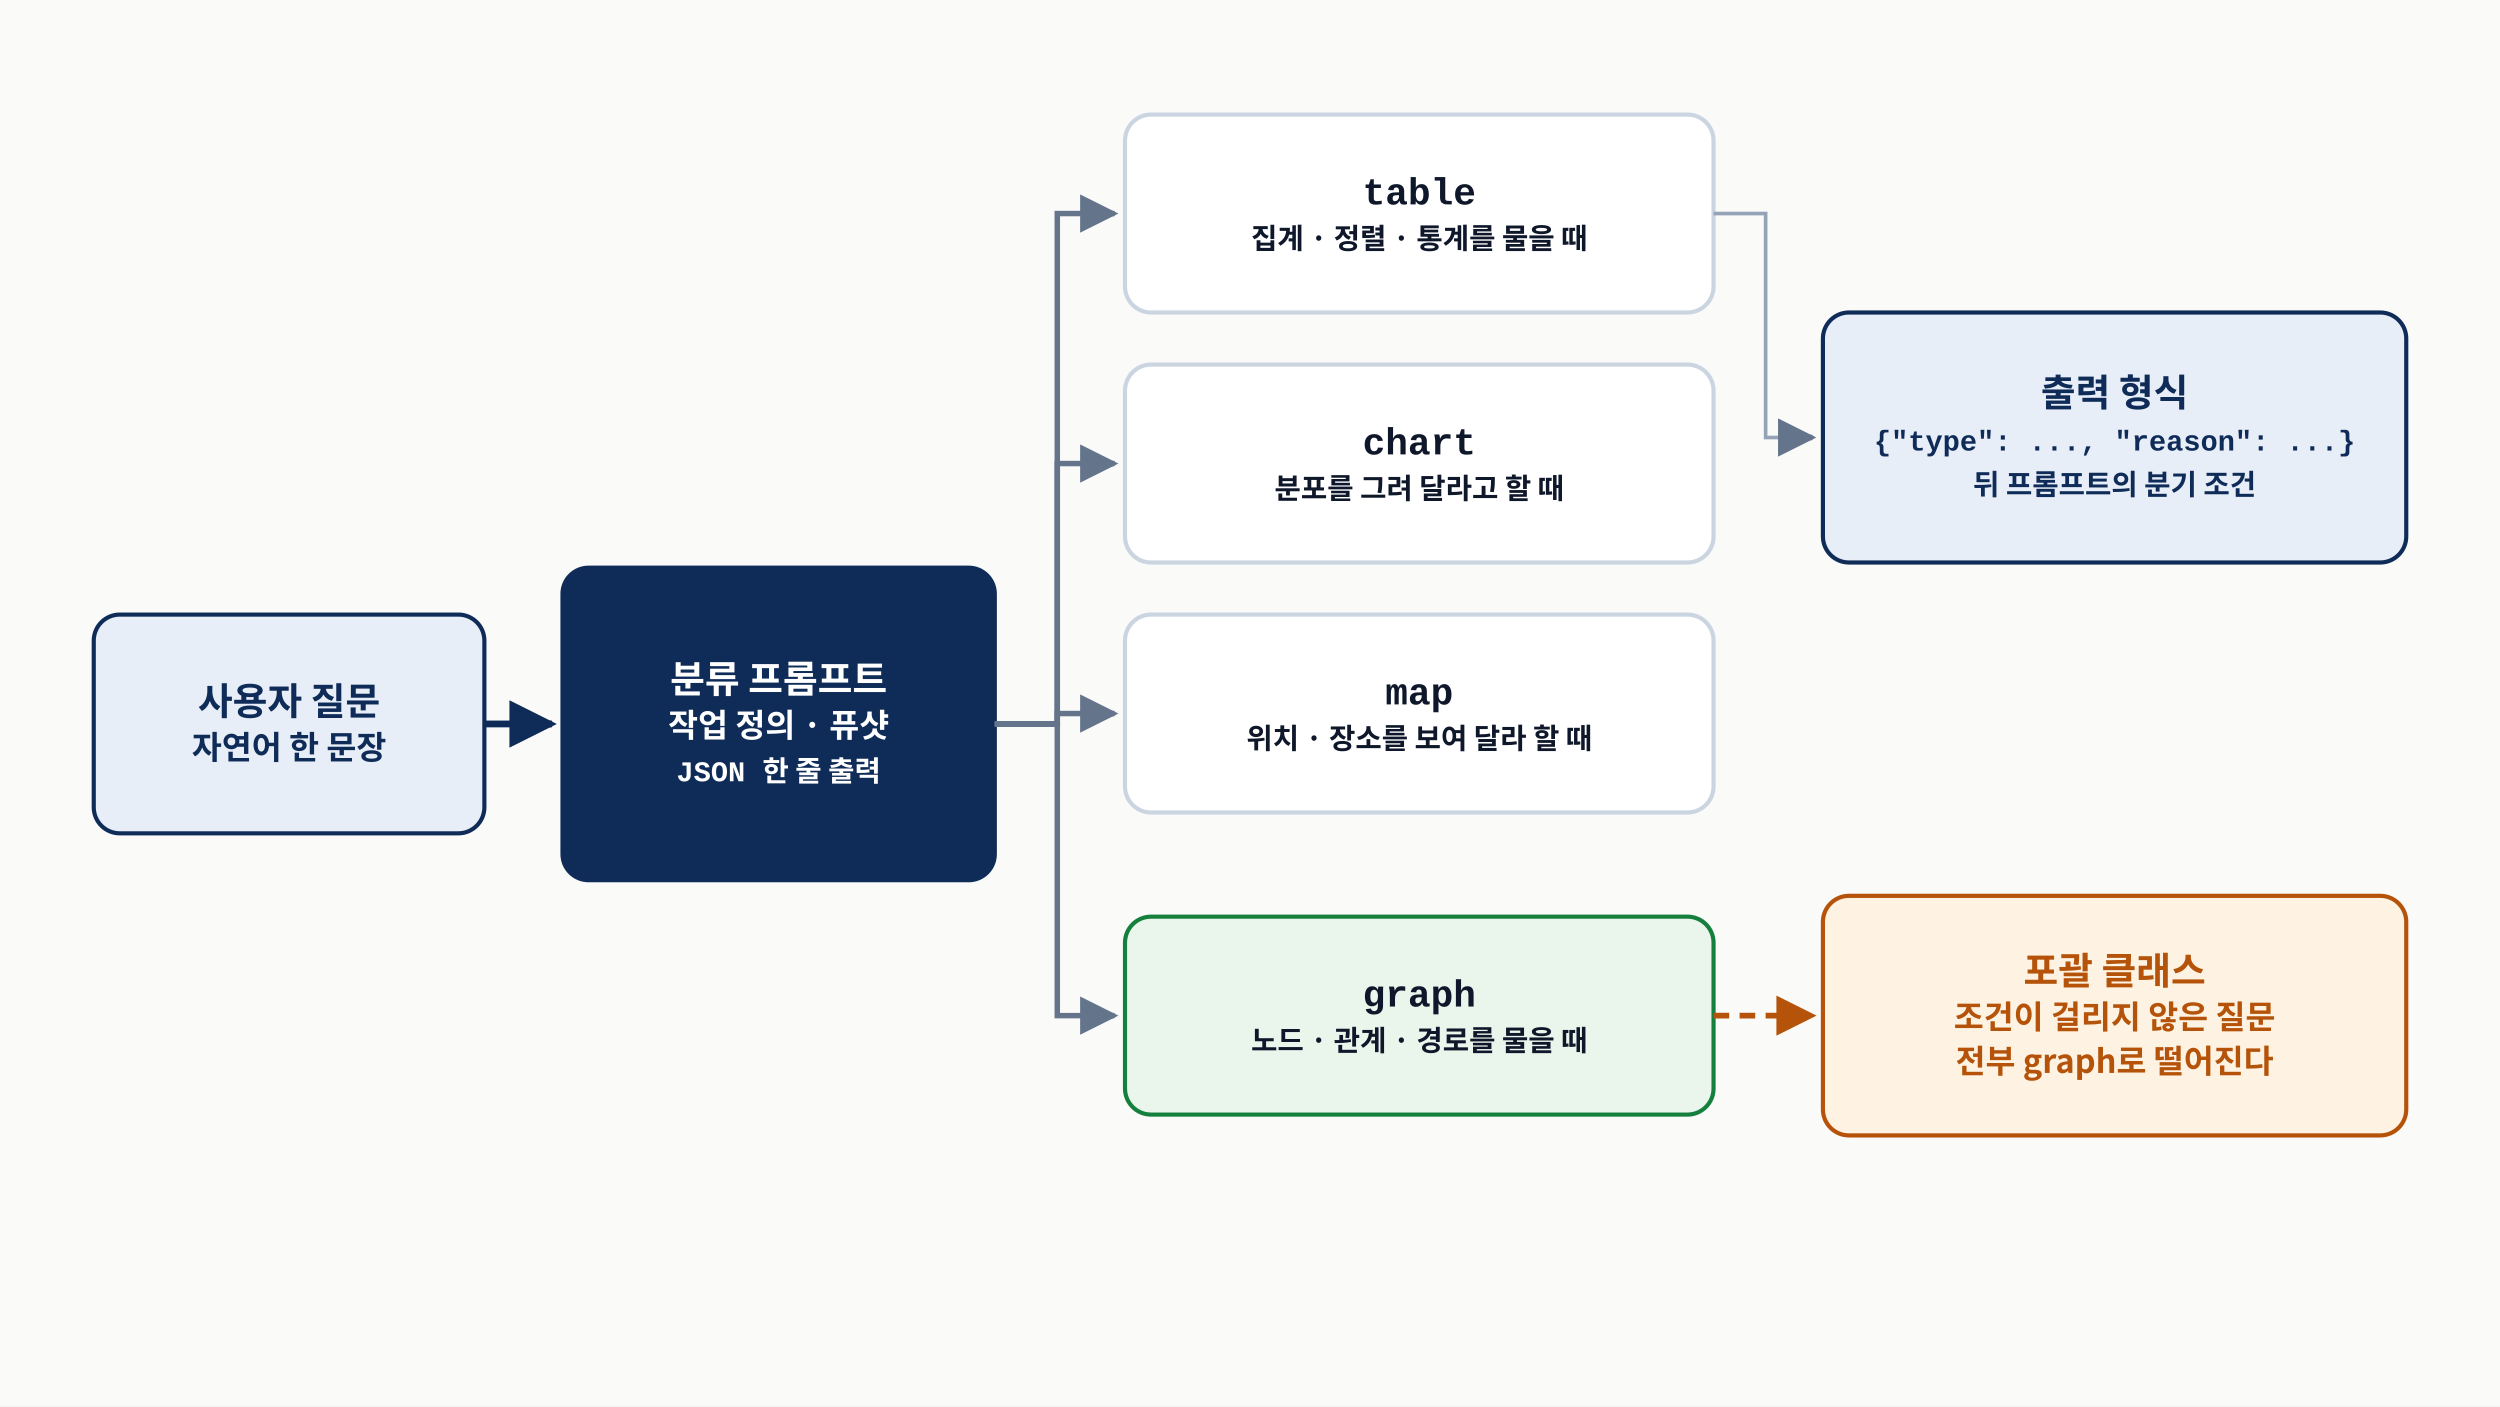
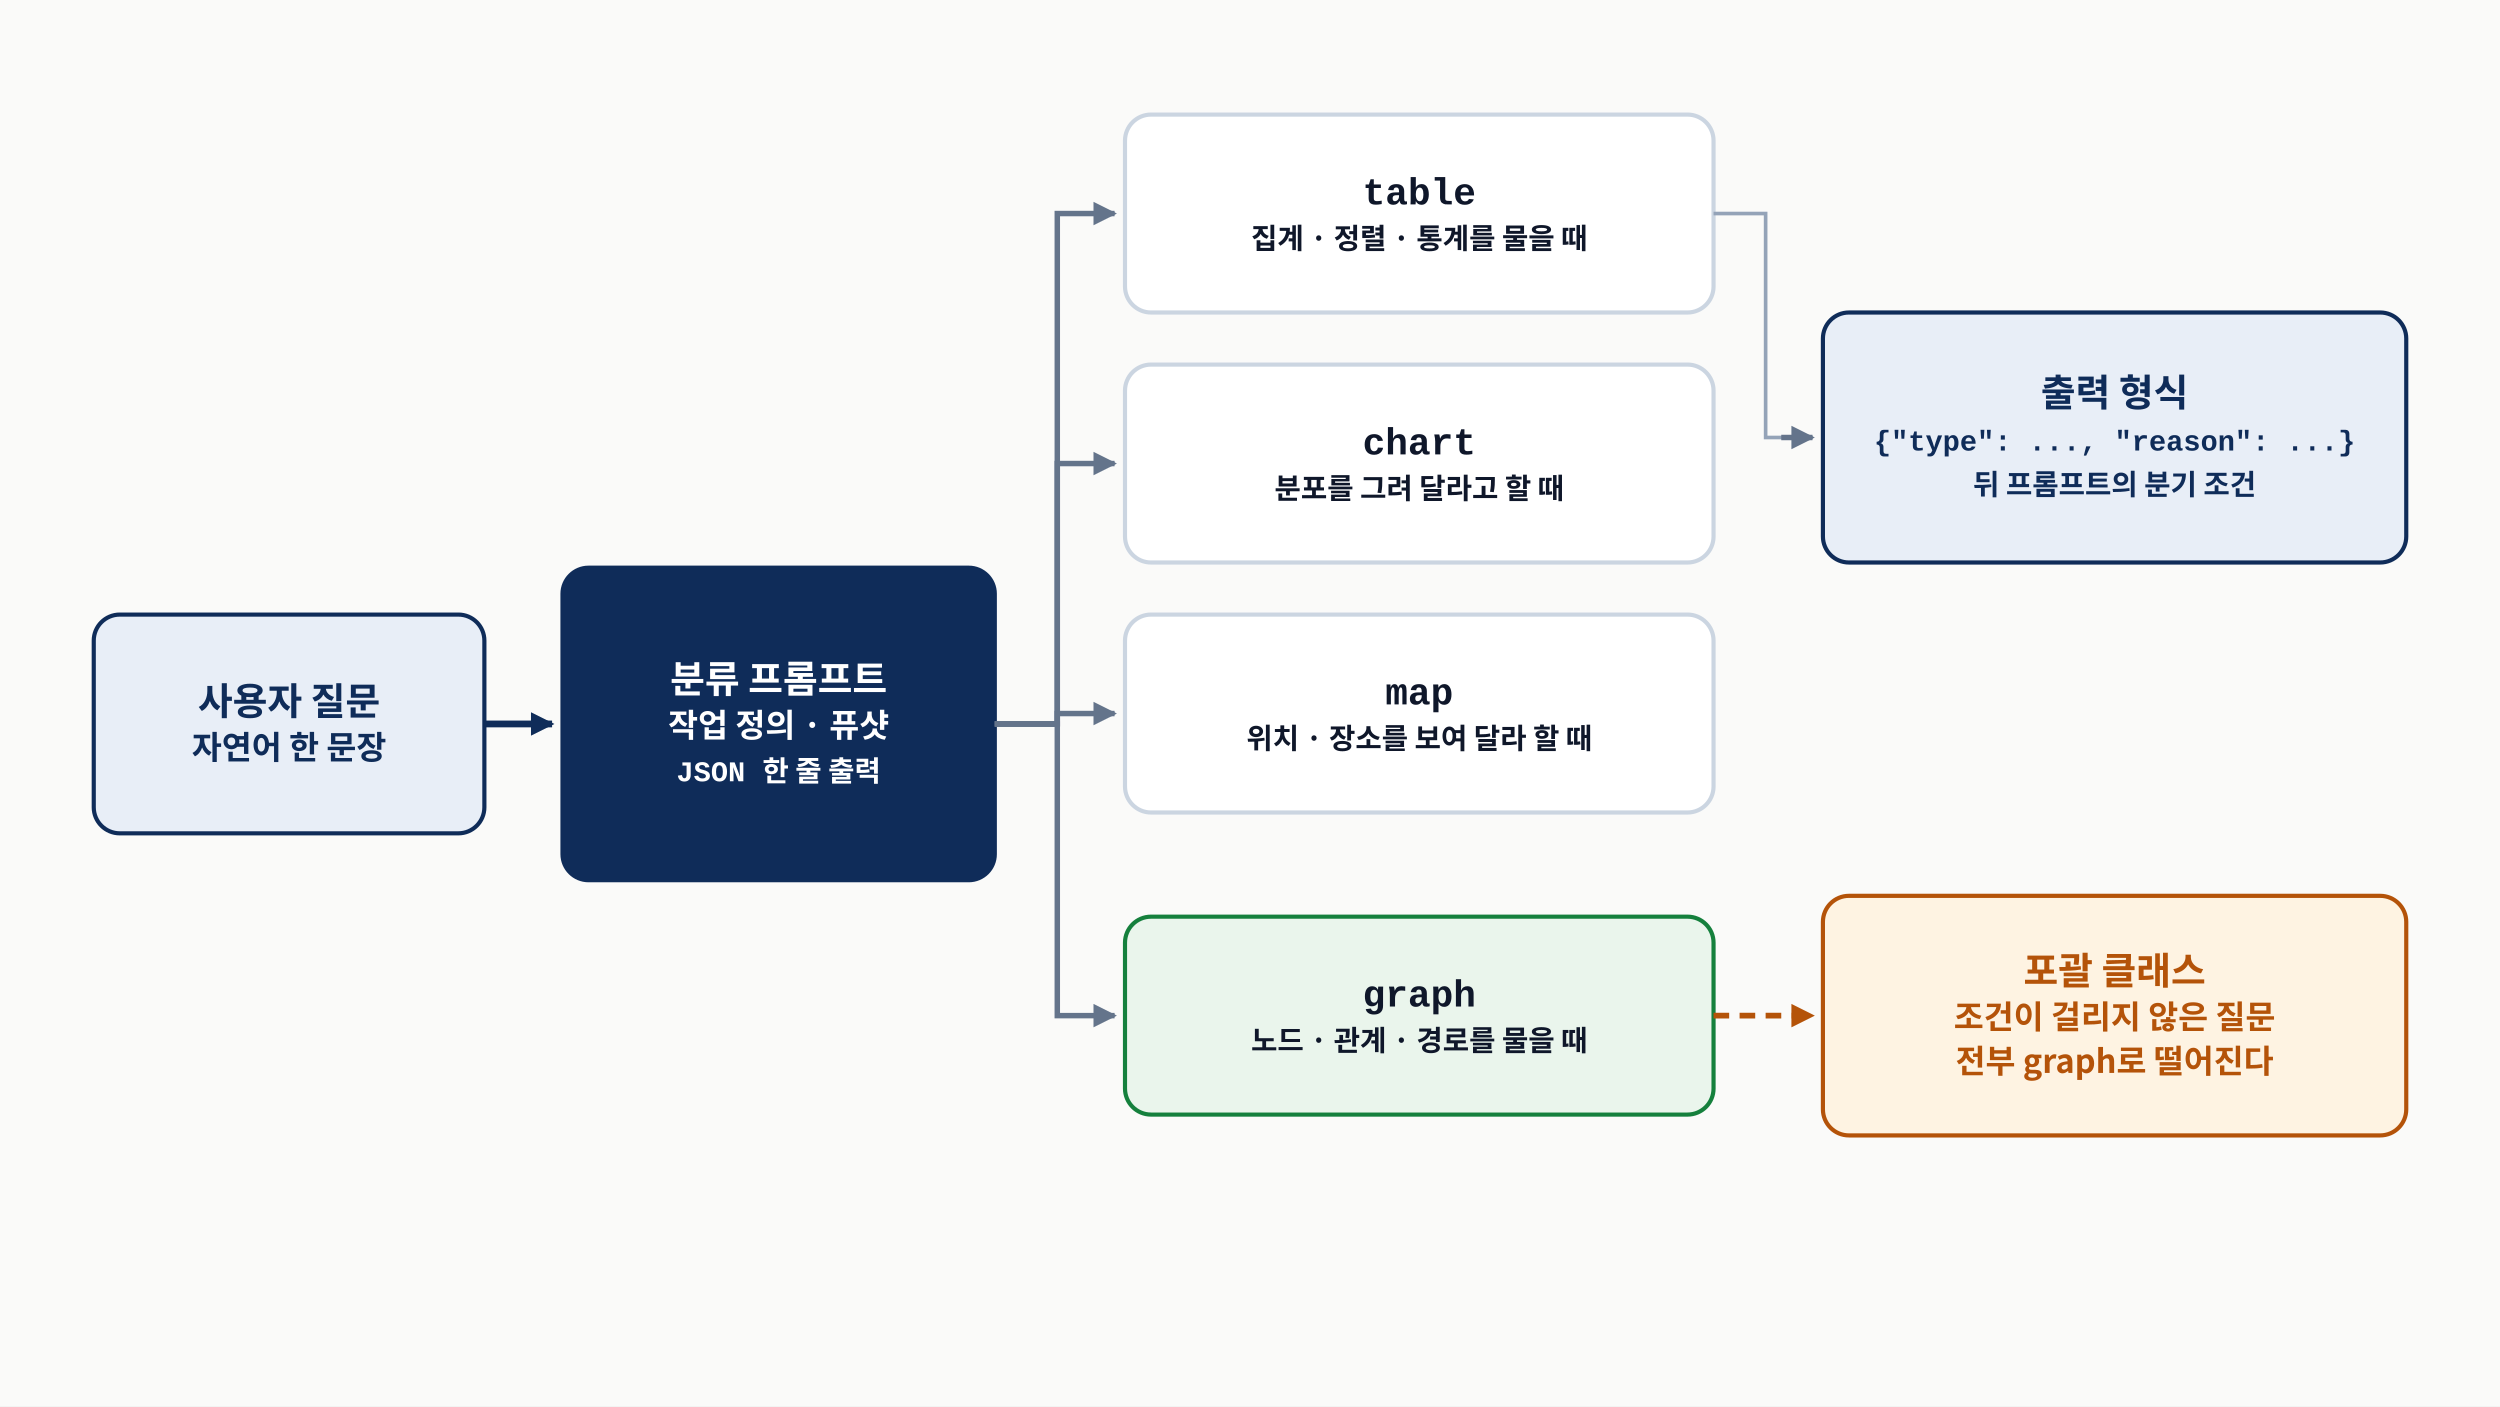
<svg xmlns="http://www.w3.org/2000/svg" viewBox="0 0 960 540" role="img" aria-labelledby="figTitle figDesc">
  <style>
    .t{font-family:'Noto Sans CJK KR','Apple SD Gothic Neo','Malgun Gothic','Noto Sans KR',NanumGothic,Inter,system-ui,sans-serif}
    .mono{font-family:'SFMono-Regular',Consolas,'Liberation Mono',Menlo,monospace}
    .h{font-size:17px;font-weight:900}
    .m{font-size:14.5px;font-weight:800}
    .s{font-size:12.5px;font-weight:700}
    .xs{font-size:11px;font-weight:700}
    .box{fill:#ffffff;stroke:#cbd5e1;stroke-width:1.6}
    .lane{fill:#f1f5f9;stroke:#cbd5e1;stroke-width:1.4}
    .fill-navy{fill:#0f2c59;stroke:#0f2c59;stroke-width:1.6}
    .fill-tint{fill:#e8eef7;stroke:#0f2c59;stroke-width:1.6}
    .fill-warn{fill:#fef3e2;stroke:#b45309;stroke-width:1.6}
    .fill-bad{fill:#fdeceb;stroke:#b91c1c;stroke-width:1.6}
    .fill-ok{fill:#eaf5ec;stroke:#15803d;stroke-width:1.6}
    .fill-mute{fill:#f8fafc;stroke:#cbd5e1;stroke-width:1.4;stroke-dasharray:5 4}
    .arw{stroke:#64748b;stroke-width:2.1;fill:none;marker-end:url(#ah)}
    .arw-navy{stroke:#0f2c59;stroke-width:2.6;fill:none;marker-end:url(#ahn)}
    .arw-bad{stroke:#b91c1c;stroke-width:2.2;fill:none;marker-end:url(#ahb);stroke-dasharray:6 4}
    .arw-warn{stroke:#b45309;stroke-width:2.2;fill:none;marker-end:url(#ahw);stroke-dasharray:6 4}
    .tick{stroke:#94a3b8;stroke-width:1.4;fill:none}
    .an-s{text-anchor:start}
    .an-m{text-anchor:middle}
    .an-e{text-anchor:end}
  </style>
  <defs>
-     <marker id="ah" viewBox="0 0 10 10" refX="9" refY="5" markerWidth="7" markerHeight="7" orient="auto-start-reverse">
+     <marker id="ah" viewBox="0 0 10 10" refX="9" refY="5" markerUnits="userSpaceOnUse" markerWidth="9" markerHeight="9" orient="auto-start-reverse">
      <path d="M0 0L10 5L0 10z" fill="#64748b" />
    </marker>
-     <marker id="ahn" viewBox="0 0 10 10" refX="9" refY="5" markerWidth="7" markerHeight="7" orient="auto-start-reverse">
+     <marker id="ahn" viewBox="0 0 10 10" refX="9" refY="5" markerUnits="userSpaceOnUse" markerWidth="9" markerHeight="9" orient="auto-start-reverse">
      <path d="M0 0L10 5L0 10z" fill="#0f2c59" />
    </marker>
-     <marker id="ahb" viewBox="0 0 10 10" refX="9" refY="5" markerWidth="7" markerHeight="7" orient="auto-start-reverse">
+     <marker id="ahb" viewBox="0 0 10 10" refX="9" refY="5" markerUnits="userSpaceOnUse" markerWidth="9" markerHeight="9" orient="auto-start-reverse">
      <path d="M0 0L10 5L0 10z" fill="#b91c1c" />
    </marker>
-     <marker id="ahw" viewBox="0 0 10 10" refX="9" refY="5" markerWidth="7" markerHeight="7" orient="auto-start-reverse">
+     <marker id="ahw" viewBox="0 0 10 10" refX="9" refY="5" markerUnits="userSpaceOnUse" markerWidth="9" markerHeight="9" orient="auto-start-reverse">
      <path d="M0 0L10 5L0 10z" fill="#b45309" />
    </marker>
  </defs>
  <rect width="960" height="540" fill="#fafaf9" />
  <rect class="fill-tint" x="36" y="236" width="150" height="84" rx="10" />
  <text class="t m an-m" x="111.0" y="274.5" fill="#0f2c59">사용자 질문</text>
  <text class="t s an-m" x="111.0" y="291.5" fill="#0f2c59">자연어 한 문장</text>
  <rect class="fill-navy" x="216" y="218" width="166" height="120" rx="10" />
  <text class="t m an-m" x="299.0" y="266.0" fill="#ffffff">분류 프롬프트</text>
  <text class="t s an-m" x="299.0" y="283.0" fill="#ffffff">작업 정의 · 퓨샷</text>
  <text class="t xs mono an-m" x="299.0" y="300.0" fill="#ffffff">JSON 한 줄 출력</text>
  <path class="arw-navy" d="M186 278L212 278" />
  <rect class="box" x="432" y="44" width="226" height="76" rx="10" />
  <text class="t m mono an-m" x="545.0" y="78.5" fill="#0f172a">table</text>
  <text class="t xs an-m" x="545.0" y="95.5" fill="#0f172a">집계 · 정렬 · 통계를 물을 때</text>
  <path class="arw" d="M382 278L406 278L406 82L428 82" />
  <rect class="box" x="432" y="140" width="226" height="76" rx="10" />
  <text class="t m mono an-m" x="545.0" y="174.5" fill="#0f172a">chart</text>
  <text class="t xs an-m" x="545.0" y="191.5" fill="#0f172a">분포를 그려 달라고 할 때</text>
  <path class="arw" d="M382 278L406 278L406 178L428 178" />
  <rect class="box" x="432" y="236" width="226" height="76" rx="10" />
  <text class="t m mono an-m" x="545.0" y="270.5" fill="#0f172a">map</text>
  <text class="t xs an-m" x="545.0" y="287.5" fill="#0f172a">위치 · 장소를 보여 달라 할 때</text>
  <path class="arw" d="M382 278L406 278L406 274L428 274" />
  <rect class="fill-ok" x="432" y="352" width="226" height="76" rx="10" />
  <text class="t m mono an-m" x="545.0" y="386.5" fill="#0f172a">graph</text>
  <text class="t xs an-m" x="545.0" y="403.5" fill="#0f172a">노드 · 관계 · 경로를 물을 때</text>
  <path class="arw" d="M382 278L406 278L406 390L428 390" />
  <rect class="fill-warn" x="700" y="344" width="224" height="92" rx="10" />
  <text class="t m an-m" x="812.0" y="378.0" fill="#b45309">포괄 클래스</text>
  <text class="t s an-m" x="812.0" y="395.0" fill="#b45309">조건이 걸리지 않은 질문</text>
  <text class="t s an-m" x="812.0" y="412.0" fill="#b45309">전부 graph로 떨어진다</text>
  <path class="arw-warn" d="M658 390L696 390" />
  <rect class="fill-tint" x="700" y="120" width="224" height="96" rx="10" />
  <text class="t m an-m" x="812.0" y="156.0" fill="#0f2c59">출력 형식</text>
  <text class="t xs mono an-m" x="812.0" y="173.0" fill="#0f2c59">{"type": ..., "reason": ...}</text>
  <text class="t xs an-m" x="812.0" y="190.0" fill="#0f2c59">뒤 프롬프트의 분기 조건</text>
  <path class="tick" d="M658 82L678 82L678 168L696 168" />
  <path class="arw" d="M684 168L696 168" />
</svg>
